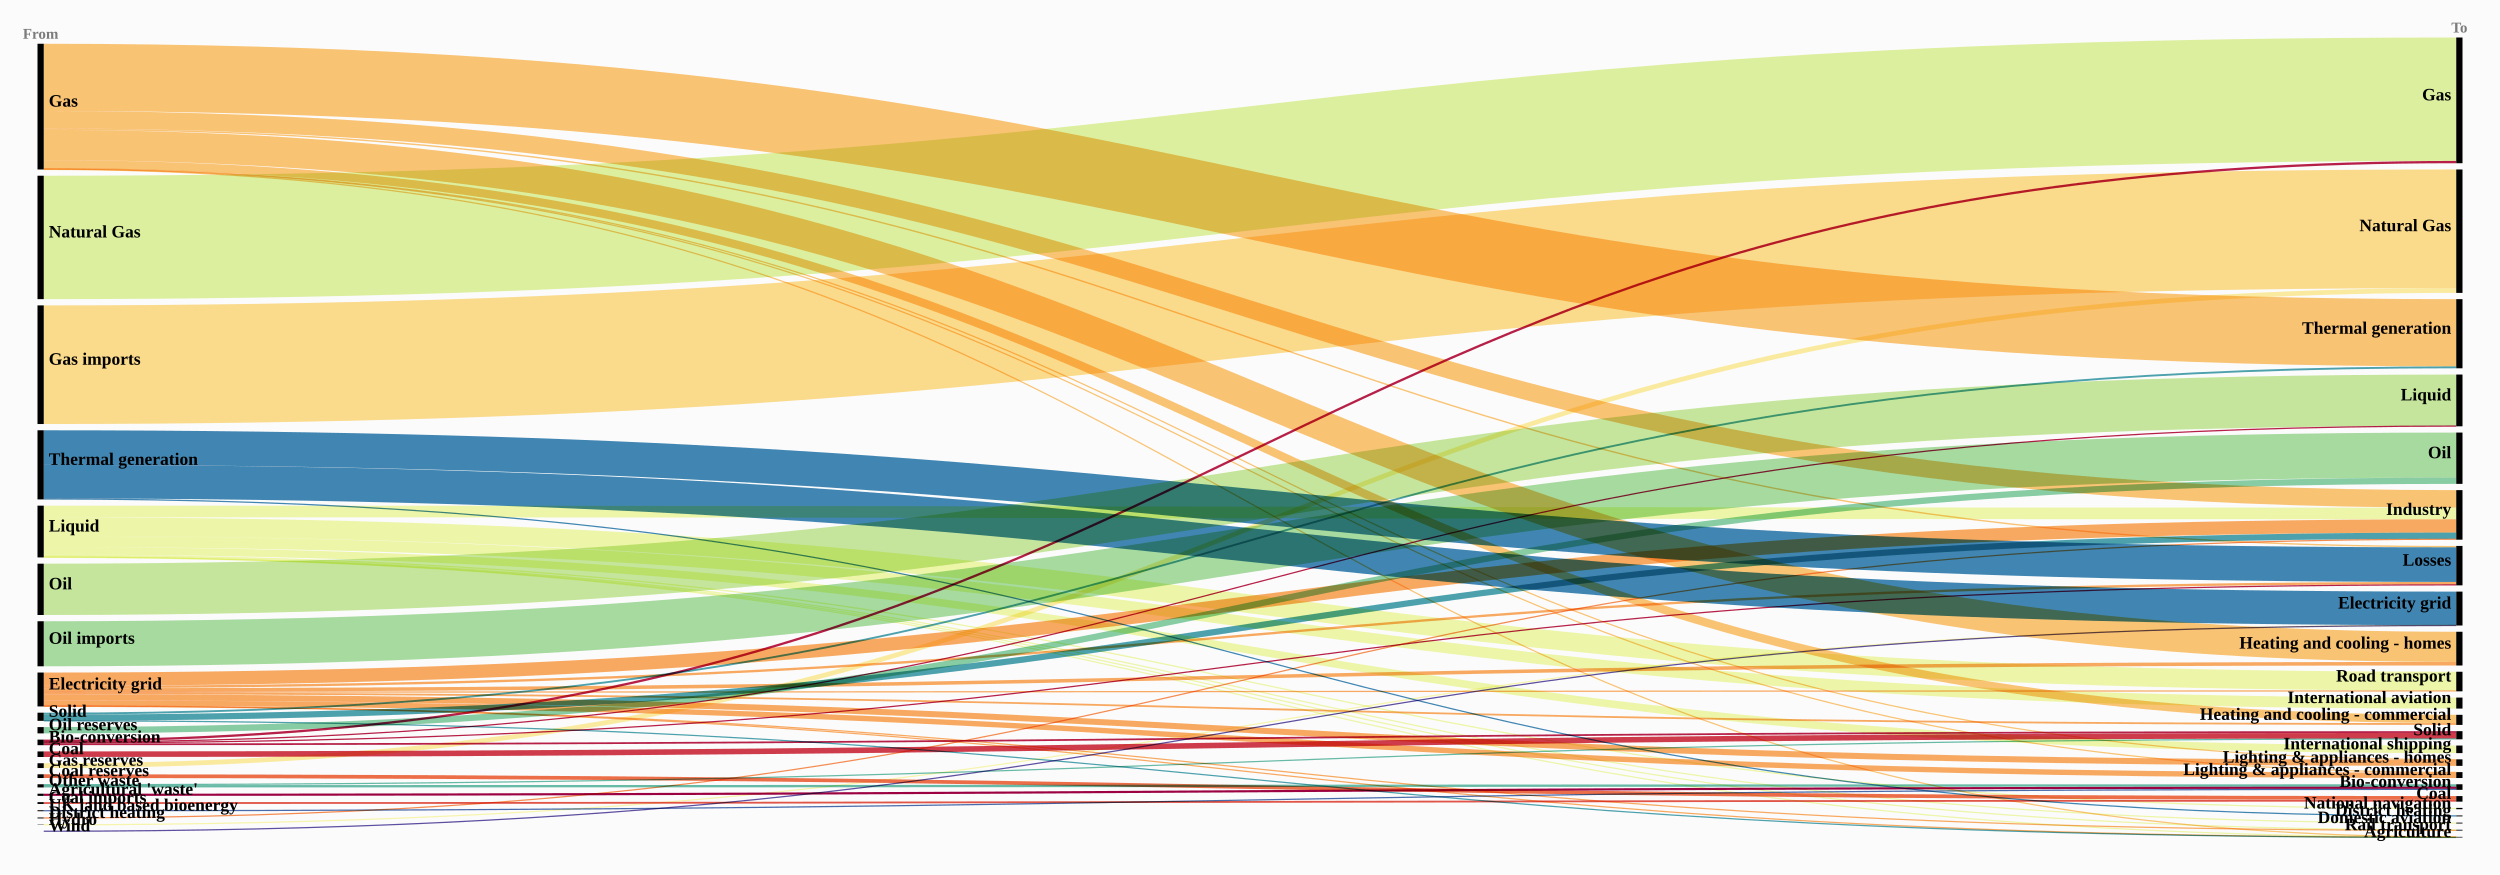
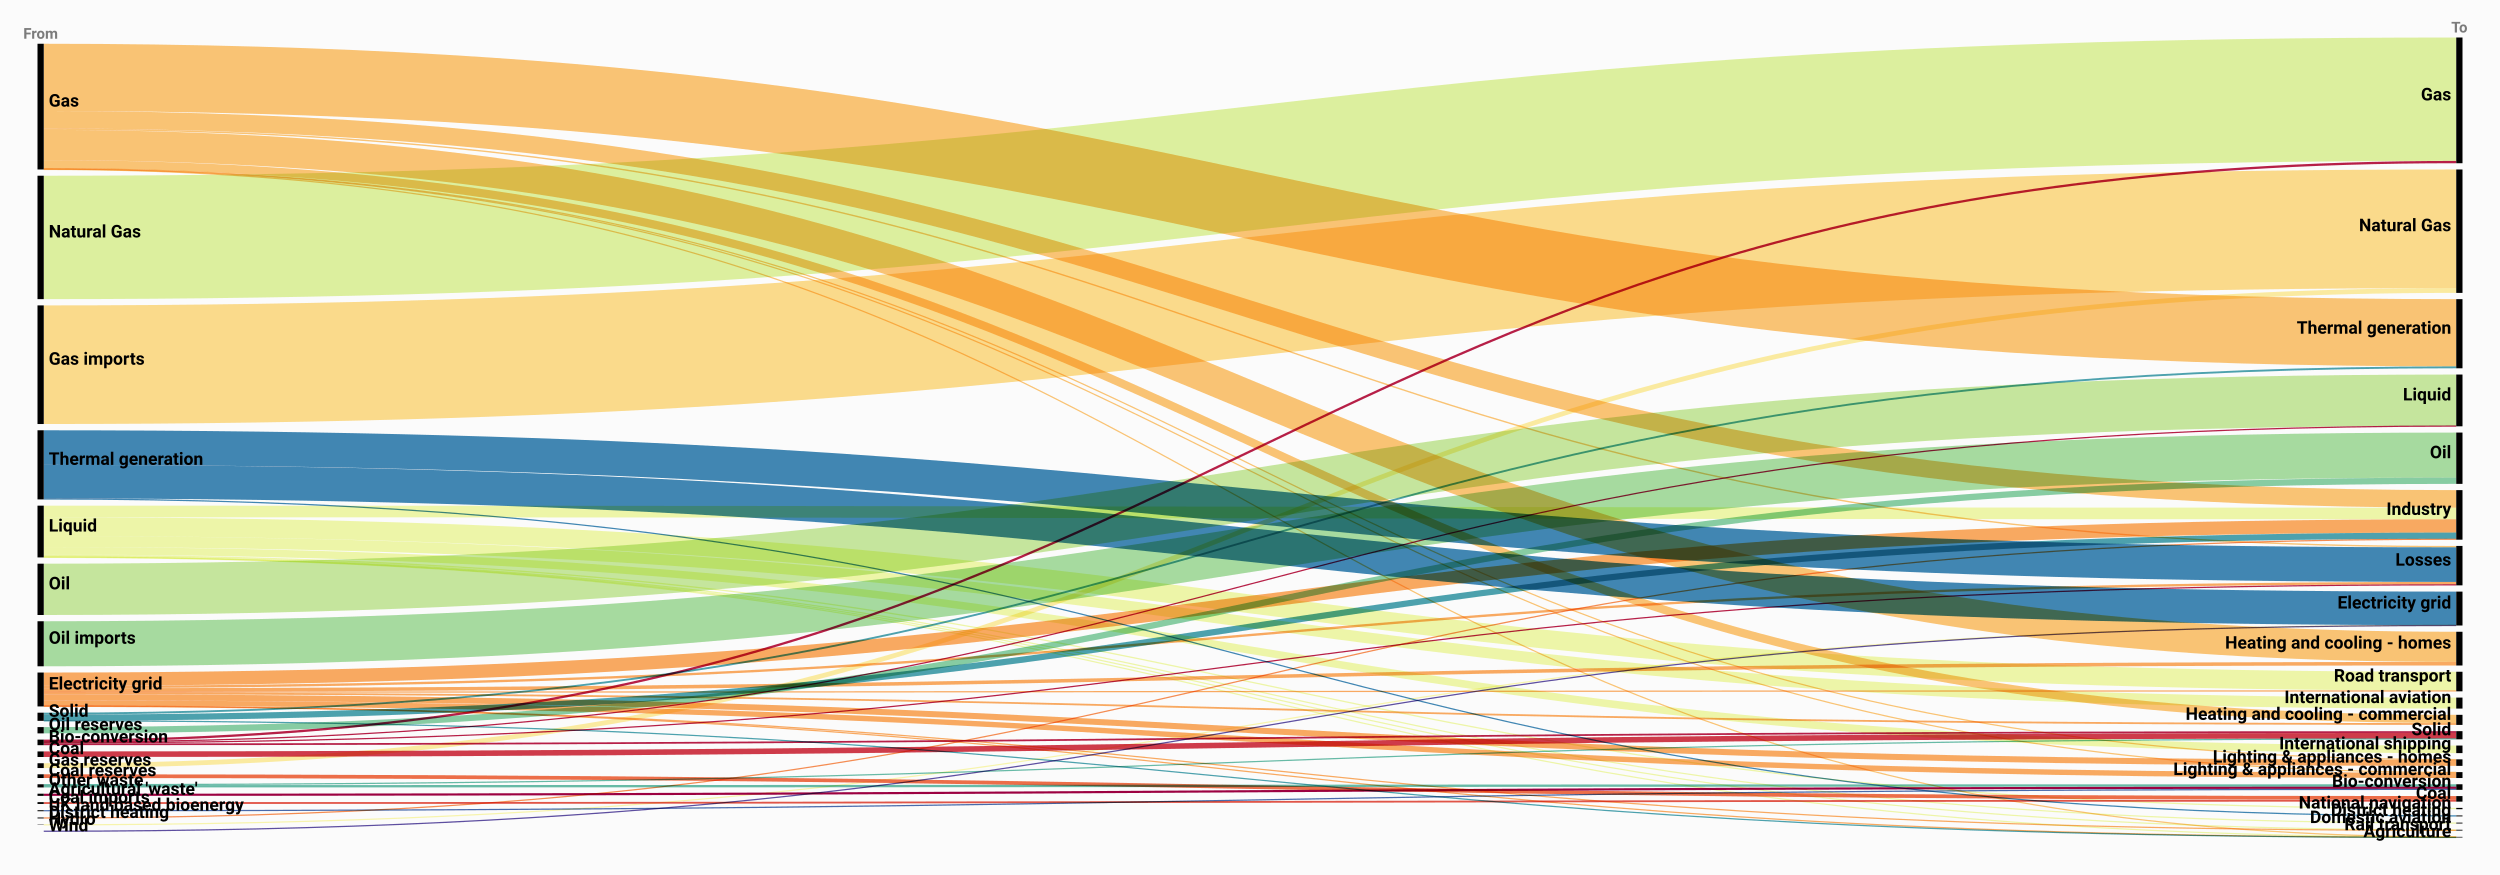
<svg xmlns="http://www.w3.org/2000/svg" width="2000" height="700" viewBox="0 0 2000 700">
  <rect width="2000" height="700" x="0" y="0" fill="#fbfbfb" id="backgorund" />
  <g transform="translate(30,30)" id="visualization">
    <g>
-       <rect x="1935" y="0" height="100.584" width="5" fill="black" />
-       <rect x="0" y="5" height="100.582" width="5" fill="black" />
-       <rect x="0" y="110.582" height="98.737" width="5" fill="black" />
-       <rect x="1935" y="105.584" height="98.737" width="5" fill="black" />
-       <rect x="0" y="214.319" height="94.901" width="5" fill="black" />
-       <rect x="0" y="314.22" height="55.309" width="5" fill="black" />
-       <rect x="1935" y="209.321" height="55.309" width="5" fill="black" />
-       <rect x="1935" y="269.629" height="41.417" width="5" fill="black" />
-       <rect x="0" y="374.529" height="41.415" width="5" fill="black" />
-       <rect x="0" y="420.944" height="41.056" width="5" fill="black" />
-       <rect x="1935" y="316.046" height="41.055" width="5" fill="black" />
-       <rect x="1935" y="362.101" height="39.646" width="5" fill="black" />
-       <rect x="0" y="467" height="36.031" width="5" fill="black" />
-       <rect x="1935" y="406.747" height="31.535" width="5" fill="black" />
-       <rect x="1935" y="443.282" height="27.124" width="5" fill="black" />
-       <rect x="0" y="508.031" height="27.123" width="5" fill="black" />
-       <rect x="1935" y="475.406" height="26.991" width="5" fill="black" />
-       <rect x="1935" y="507.397" height="15.667" width="5" fill="black" />
-       <rect x="1935" y="528.065" height="8.797" width="5" fill="black" />
-       <rect x="1935" y="541.862" height="8.065" width="5" fill="black" />
-       <rect x="1935" y="554.927" height="6.52" width="5" fill="black" />
-       <rect x="0" y="540.153" height="6.52" width="5" fill="black" />
-       <rect x="1935" y="566.447" height="6.041" width="5" fill="black" />
-       <rect x="1935" y="577.489" height="5.198" width="5" fill="black" />
-       <rect x="0" y="551.673" height="5.024" width="5" fill="black" />
-       <rect x="1935" y="587.687" height="4.729" width="5" fill="black" />
-       <rect x="0" y="561.697" height="4.451" width="5" fill="black" />
-       <rect x="1935" y="597.416" height="4.451" width="5" fill="black" />
-       <rect x="0" y="571.149" height="4.448" width="5" fill="black" />
-       <rect x="1935" y="606.868" height="4.447" width="5" fill="black" />
-       <rect x="0" y="580.596" height="3.836" width="5" fill="black" />
-       <rect x="0" y="589.432" height="2.984" width="5" fill="black" />
-       <rect x="0" y="597.416" height="2.546" width="5" fill="black" />
-       <rect x="0" y="604.962" height="1.746" width="5" fill="black" />
-       <rect x="0" y="611.708" height="1.463" width="5" fill="black" />
-       <rect x="1935" y="616.315" height="1.049" width="5" fill="black" />
-       <rect x="0" y="618.171" height="0.824" width="5" fill="black" />
-       <rect x="1935" y="622.364" height="0.753" width="5" fill="black" />
-       <rect x="0" y="623.995" height="0.753" width="5" fill="black" />
-       <rect x="1935" y="628.117" height="0.689" width="5" fill="black" />
-       <rect x="1935" y="633.806" height="0.673" width="5" fill="black" />
-       <rect x="1935" y="639.479" height="0.521" width="5" fill="black" />
-       <rect x="0" y="629.748" height="0.248" width="5" fill="black" />
-       <rect x="0" y="634.996" height="0.004" width="5" fill="black" />
+       <rect x="1935" y="0" height="100.584" width="5" fill="black">
+         </rect>
+       <rect x="0" y="5" height="100.582" width="5" fill="black">
+         </rect>
+       <rect x="0" y="110.582" height="98.737" width="5" fill="black">
+         </rect>
+       <rect x="1935" y="105.584" height="98.737" width="5" fill="black">
+         </rect>
+       <rect x="0" y="214.319" height="94.901" width="5" fill="black">
+         </rect>
+       <rect x="0" y="314.22" height="55.309" width="5" fill="black">
+         </rect>
+       <rect x="1935" y="209.321" height="55.309" width="5" fill="black">
+         </rect>
+       <rect x="1935" y="269.629" height="41.417" width="5" fill="black">
+         </rect>
+       <rect x="0" y="374.529" height="41.415" width="5" fill="black">
+         </rect>
+       <rect x="0" y="420.944" height="41.056" width="5" fill="black">
+         </rect>
+       <rect x="1935" y="316.046" height="41.055" width="5" fill="black">
+         </rect>
+       <rect x="1935" y="362.101" height="39.646" width="5" fill="black">
+         </rect>
+       <rect x="0" y="467" height="36.031" width="5" fill="black">
+         </rect>
+       <rect x="1935" y="406.747" height="31.535" width="5" fill="black">
+         </rect>
+       <rect x="1935" y="443.282" height="27.124" width="5" fill="black">
+         </rect>
+       <rect x="0" y="508.031" height="27.123" width="5" fill="black">
+         </rect>
+       <rect x="1935" y="475.406" height="26.991" width="5" fill="black">
+         </rect>
+       <rect x="1935" y="507.397" height="15.667" width="5" fill="black">
+         </rect>
+       <rect x="1935" y="528.065" height="8.797" width="5" fill="black">
+         </rect>
+       <rect x="1935" y="541.862" height="8.065" width="5" fill="black">
+         </rect>
+       <rect x="1935" y="554.927" height="6.52" width="5" fill="black">
+         </rect>
+       <rect x="0" y="540.153" height="6.52" width="5" fill="black">
+         </rect>
+       <rect x="1935" y="566.447" height="6.041" width="5" fill="black">
+         </rect>
+       <rect x="1935" y="577.489" height="5.198" width="5" fill="black">
+         </rect>
+       <rect x="0" y="551.673" height="5.024" width="5" fill="black">
+         </rect>
+       <rect x="1935" y="587.687" height="4.729" width="5" fill="black">
+         </rect>
+       <rect x="0" y="561.697" height="4.451" width="5" fill="black">
+         </rect>
+       <rect x="1935" y="597.416" height="4.451" width="5" fill="black">
+         </rect>
+       <rect x="0" y="571.149" height="4.448" width="5" fill="black">
+         </rect>
+       <rect x="1935" y="606.868" height="4.447" width="5" fill="black">
+         </rect>
+       <rect x="0" y="580.596" height="3.836" width="5" fill="black">
+         </rect>
+       <rect x="0" y="589.432" height="2.984" width="5" fill="black">
+         </rect>
+       <rect x="0" y="597.416" height="2.546" width="5" fill="black">
+         </rect>
+       <rect x="0" y="604.962" height="1.746" width="5" fill="black">
+         </rect>
+       <rect x="0" y="611.708" height="1.463" width="5" fill="black">
+         </rect>
+       <rect x="1935" y="616.315" height="1.049" width="5" fill="black">
+         </rect>
+       <rect x="0" y="618.171" height="0.824" width="5" fill="black">
+         </rect>
+       <rect x="1935" y="622.364" height="0.753" width="5" fill="black">
+         </rect>
+       <rect x="0" y="623.995" height="0.753" width="5" fill="black">
+         </rect>
+       <rect x="1935" y="628.117" height="0.689" width="5" fill="black">
+         </rect>
+       <rect x="1935" y="633.806" height="0.673" width="5" fill="black">
+         </rect>
+       <rect x="1935" y="639.479" height="0.521" width="5" fill="black">
+         </rect>
+       <rect x="0" y="629.748" height="0.248" width="5" fill="black">
+         </rect>
+       <rect x="0" y="634.996" height="0.004" width="5" fill="black">
+         </rect>
    </g>
    <g fill="none" stroke-opacity="1">
      <g style="mix-blend-mode: multiply;">
        <path d="M5,590.924C970,590.924,970,608.359,1935,608.359" stroke="rgb(240, 112, 74)" stroke-width="2.984" />
      </g>
      <g style="mix-blend-mode: multiply;">
        <path d="M5,612.44C970,612.44,970,610.583,1935,610.583" stroke="rgb(228, 86, 73)" stroke-width="1.463" />
      </g>
      <g style="mix-blend-mode: multiply;">
        <path d="M5,554.185C970,554.185,970,354.589,1935,354.589" stroke="rgb(137, 207, 165)" stroke-width="5.024" />
      </g>
      <g style="mix-blend-mode: multiply;">
        <path d="M5,485.015C970,485.015,970,334.061,1935,334.061" stroke="rgb(169, 221, 162)" stroke-width="36.031" />
      </g>
      <g style="mix-blend-mode: multiply;">
        <path d="M5,582.514C970,582.514,970,202.403,1935,202.403" stroke="rgb(254, 238, 163)" stroke-width="3.836" />
      </g>
      <g style="mix-blend-mode: multiply;">
        <path d="M5,261.77C970,261.77,970,153.034,1935,153.034" stroke="rgb(254, 221, 141)" stroke-width="94.901" />
      </g>
      <g style="mix-blend-mode: multiply;">
        <path d="M5,618.583C970,618.583,970,601.456,1935,601.456" stroke="rgb(74, 108, 174)" stroke-width="1" />
      </g>
      <g style="mix-blend-mode: multiply;">
        <path d="M5,605.835C970,605.835,970,600.171,1935,600.171" stroke="rgb(158, 1, 66)" stroke-width="1.746" />
      </g>
      <g style="mix-blend-mode: multiply;">
        <path d="M5,599.021C970,599.021,970,598.357,1935,598.357" stroke="rgb(105, 189, 169)" stroke-width="1.882" />
      </g>
      <g style="mix-blend-mode: multiply;">
        <path d="M5,597.748C970,597.748,970,561.115,1935,561.115" stroke="rgb(105, 189, 169)" stroke-width="1" />
      </g>
      <g style="mix-blend-mode: multiply;">
        <path d="M5,573.373C970,573.373,970,558.559,1935,558.559" stroke="rgb(209, 60, 75)" stroke-width="4.448" />
      </g>
      <g style="mix-blend-mode: multiply;">
        <path d="M5,441.472C970,441.472,970,290.157,1935,290.157" stroke="rgb(200, 233, 159)" stroke-width="41.056" />
      </g>
      <g style="mix-blend-mode: multiply;">
        <path d="M5,159.951C970,159.951,970,49.368,1935,49.368" stroke="rgb(224, 243, 161)" stroke-width="98.737" />
      </g>
      <g style="mix-blend-mode: multiply;">
        <path d="M5,565.445C970,565.445,970,555.631,1935,555.631" stroke="rgb(185, 31, 72)" stroke-width="1.408" />
      </g>
      <g style="mix-blend-mode: multiply;">
        <path d="M5,563.725C970,563.725,970,310.865,1935,310.865" stroke="rgb(185, 31, 72)" stroke-width="1" />
      </g>
      <g style="mix-blend-mode: multiply;">
        <path d="M5,562.621C970,562.621,970,99.66,1935,99.66" stroke="rgb(185, 31, 72)" stroke-width="1.847" />
      </g>
      <g style="mix-blend-mode: multiply;">
        <path d="M5,564.323C970,564.323,970,437.865,1935,437.865" stroke="rgb(185, 31, 72)" stroke-width="1" />
      </g>
      <g style="mix-blend-mode: multiply;">
        <path d="M5,540.919C970,540.919,970,263.864,1935,263.864" stroke="rgb(78, 164, 176)" stroke-width="1.531" />
      </g>
      <g style="mix-blend-mode: multiply;">
        <path d="M5,31.889C970,31.889,970,236.209,1935,236.209" stroke="rgb(253, 198, 118)" stroke-width="53.778" />
      </g>
      <g style="mix-blend-mode: multiply;">
        <path d="M5,369.152C970,369.152,970,622.74,1935,622.74" stroke="rgb(66, 136, 181)" stroke-width="1" />
      </g>
      <g style="mix-blend-mode: multiply;">
        <path d="M5,355.34C970,355.34,970,456.718,1935,456.718" stroke="rgb(66, 136, 181)" stroke-width="26.872" />
      </g>
      <g style="mix-blend-mode: multiply;">
        <path d="M5,328.062C970,328.062,970,421.714,1935,421.714" stroke="rgb(66, 136, 181)" stroke-width="27.684" />
      </g>
      <g style="mix-blend-mode: multiply;">
        <path d="M5,634.998C970,634.998,970,470.404,1935,470.404" stroke="rgb(94, 79, 162)" stroke-width="1" />
      </g>
      <g style="mix-blend-mode: multiply;">
        <path d="M5,629.872C970,629.872,970,470.278,1935,470.278" stroke="rgb(251, 248, 176)" stroke-width="1" />
      </g>
      <g style="mix-blend-mode: multiply;">
        <path d="M5,519.604C970,519.604,970,436.502,1935,436.502" stroke="rgb(252, 172, 99)" stroke-width="1.892" />
      </g>
      <g style="mix-blend-mode: multiply;">
        <path d="M5,624.372C970,624.372,970,401.371,1935,401.371" stroke="rgb(248, 142, 83)" stroke-width="1" />
      </g>
      <g style="mix-blend-mode: multiply;">
        <path d="M5,521.965C970,521.965,970,500.983,1935,500.983" stroke="rgb(252, 172, 99)" stroke-width="2.829" />
      </g>
      <g style="mix-blend-mode: multiply;">
        <path d="M5,86.006C970,86.006,970,487.487,1935,487.487" stroke="rgb(253, 198, 118)" stroke-width="24.162" />
      </g>
      <g style="mix-blend-mode: multiply;">
        <path d="M5,524.758C970,524.758,970,549.195,1935,549.195" stroke="rgb(252, 172, 99)" stroke-width="1.465" />
      </g>
      <g style="mix-blend-mode: multiply;">
        <path d="M5,101.387C970,101.387,970,545.162,1935,545.162" stroke="rgb(253, 198, 118)" stroke-width="6.6" />
      </g>
      <g style="mix-blend-mode: multiply;">
        <path d="M5,527.902C970,527.902,970,580.275,1935,580.275" stroke="rgb(252, 172, 99)" stroke-width="4.824" />
      </g>
      <g style="mix-blend-mode: multiply;">
        <path d="M5,104.874C970,104.874,970,577.676,1935,577.676" stroke="rgb(253, 198, 118)" stroke-width="1" />
      </g>
      <g style="mix-blend-mode: multiply;">
        <path d="M5,532.468C970,532.468,970,590.263,1935,590.263" stroke="rgb(252, 172, 99)" stroke-width="4.307" />
      </g>
      <g style="mix-blend-mode: multiply;">
        <path d="M5,105.272C970,105.272,970,587.898,1935,587.898" stroke="rgb(253, 198, 118)" stroke-width="1" />
      </g>
      <g style="mix-blend-mode: multiply;">
        <path d="M5,513.345C970,513.345,970,390.733,1935,390.733" stroke="rgb(252, 172, 99)" stroke-width="10.628" />
      </g>
      <g style="mix-blend-mode: multiply;">
        <path d="M5,544.158C970,544.158,970,398.521,1935,398.521" stroke="rgb(78, 164, 176)" stroke-width="4.947" />
      </g>
      <g style="mix-blend-mode: multiply;">
        <path d="M5,379.176C970,379.176,970,380.771,1935,380.771" stroke="rgb(241, 249, 171)" stroke-width="9.295" />
      </g>
      <g style="mix-blend-mode: multiply;">
        <path d="M5,65.789C970,65.789,970,369.112,1935,369.112" stroke="rgb(253, 198, 118)" stroke-width="14.022" />
      </g>
      <g style="mix-blend-mode: multiply;">
        <path d="M5,535.049C970,535.049,970,639.854,1935,639.854" stroke="rgb(252, 172, 99)" stroke-width="1" />
      </g>
      <g style="mix-blend-mode: multiply;">
        <path d="M5,546.652C970,546.652,970,639.979,1935,639.979" stroke="rgb(78, 164, 176)" stroke-width="1" />
      </g>
      <g style="mix-blend-mode: multiply;">
        <path d="M5,415.858C970,415.858,970,639.664,1935,639.664" stroke="rgb(241, 249, 171)" stroke-width="1" />
      </g>
      <g style="mix-blend-mode: multiply;">
        <path d="M5,105.533C970,105.533,970,639.528,1935,639.528" stroke="rgb(253, 198, 118)" stroke-width="1" />
      </g>
      <g style="mix-blend-mode: multiply;">
        <path d="M5,523.702C970,523.702,970,522.742,1935,522.742" stroke="rgb(252, 172, 99)" stroke-width="1" />
      </g>
      <g style="mix-blend-mode: multiply;">
        <path d="M5,391.335C970,391.335,970,514.908,1935,514.908" stroke="rgb(241, 249, 171)" stroke-width="15.022" />
      </g>
      <g style="mix-blend-mode: multiply;">
        <path d="M5,534.783C970,534.783,970,634.317,1935,634.317" stroke="rgb(252, 172, 99)" stroke-width="1" />
      </g>
      <g style="mix-blend-mode: multiply;">
        <path d="M5,415.597C970,415.597,970,633.981,1935,633.981" stroke="rgb(241, 249, 171)" stroke-width="1" />
      </g>
      <g style="mix-blend-mode: multiply;">
        <path d="M5,415.078C970,415.078,970,628.461,1935,628.461" stroke="rgb(241, 249, 171)" stroke-width="1" />
      </g>
      <g style="mix-blend-mode: multiply;">
        <path d="M5,414.209C970,414.209,970,616.839,1935,616.839" stroke="rgb(241, 249, 171)" stroke-width="1.049" />
      </g>
      <g style="mix-blend-mode: multiply;">
        <path d="M5,403.245C970,403.245,970,532.463,1935,532.463" stroke="rgb(241, 249, 171)" stroke-width="8.797" />
      </g>
      <g style="mix-blend-mode: multiply;">
        <path d="M5,410.664C970,410.664,970,569.468,1935,569.468" stroke="rgb(241, 249, 171)" stroke-width="6.041" />
      </g>
      <g style="mix-blend-mode: multiply;">
        <path d="M5,73.362C970,73.362,970,407.309,1935,407.309" stroke="rgb(253, 198, 118)" stroke-width="1.125" />
      </g>
    </g>
    <g>
      <text x="1931" y="50.292" text-anchor="end">
-         <tspan alignment-baseline="middle" x="1931" style="font-family: Times New Roman, serif; font-size: 14px; fill: black; font-weight: bold;">Gas</tspan>
+         <tspan alignment-baseline="middle" x="1931" style="font-family: Roboto, sans-serif; font-size: 14px; fill: black; font-weight: bold;">Gas</tspan>
      </text>
      <text x="9" y="55.291" text-anchor="start">
-         <tspan alignment-baseline="middle" x="9" style="font-family: Times New Roman, serif; font-size: 14px; fill: black; font-weight: bold;">Gas</tspan>
+         <tspan alignment-baseline="middle" x="9" style="font-family: Roboto, sans-serif; font-size: 14px; fill: black; font-weight: bold;">Gas</tspan>
      </text>
      <text x="9" y="159.951" text-anchor="start">
-         <tspan alignment-baseline="middle" x="9" style="font-family: Times New Roman, serif; font-size: 14px; fill: black; font-weight: bold;">Natural Gas</tspan>
+         <tspan alignment-baseline="middle" x="9" style="font-family: Roboto, sans-serif; font-size: 14px; fill: black; font-weight: bold;">Natural Gas</tspan>
      </text>
      <text x="1931" y="154.952" text-anchor="end">
-         <tspan alignment-baseline="middle" x="1931" style="font-family: Times New Roman, serif; font-size: 14px; fill: black; font-weight: bold;">Natural Gas</tspan>
+         <tspan alignment-baseline="middle" x="1931" style="font-family: Roboto, sans-serif; font-size: 14px; fill: black; font-weight: bold;">Natural Gas</tspan>
      </text>
      <text x="9" y="261.77" text-anchor="start">
-         <tspan alignment-baseline="middle" x="9" style="font-family: Times New Roman, serif; font-size: 14px; fill: black; font-weight: bold;">Gas imports</tspan>
+         <tspan alignment-baseline="middle" x="9" style="font-family: Roboto, sans-serif; font-size: 14px; fill: black; font-weight: bold;">Gas imports</tspan>
      </text>
      <text x="9" y="341.874" text-anchor="start">
-         <tspan alignment-baseline="middle" x="9" style="font-family: Times New Roman, serif; font-size: 14px; fill: black; font-weight: bold;">Thermal generation</tspan>
+         <tspan alignment-baseline="middle" x="9" style="font-family: Roboto, sans-serif; font-size: 14px; fill: black; font-weight: bold;">Thermal generation</tspan>
      </text>
      <text x="1931" y="236.975" text-anchor="end">
-         <tspan alignment-baseline="middle" x="1931" style="font-family: Times New Roman, serif; font-size: 14px; fill: black; font-weight: bold;">Thermal generation</tspan>
+         <tspan alignment-baseline="middle" x="1931" style="font-family: Roboto, sans-serif; font-size: 14px; fill: black; font-weight: bold;">Thermal generation</tspan>
      </text>
      <text x="1931" y="290.338" text-anchor="end">
-         <tspan alignment-baseline="middle" x="1931" style="font-family: Times New Roman, serif; font-size: 14px; fill: black; font-weight: bold;">Liquid</tspan>
+         <tspan alignment-baseline="middle" x="1931" style="font-family: Roboto, sans-serif; font-size: 14px; fill: black; font-weight: bold;">Liquid</tspan>
      </text>
      <text x="9" y="395.236" text-anchor="start">
-         <tspan alignment-baseline="middle" x="9" style="font-family: Times New Roman, serif; font-size: 14px; fill: black; font-weight: bold;">Liquid</tspan>
+         <tspan alignment-baseline="middle" x="9" style="font-family: Roboto, sans-serif; font-size: 14px; fill: black; font-weight: bold;">Liquid</tspan>
      </text>
      <text x="9" y="441.472" text-anchor="start">
-         <tspan alignment-baseline="middle" x="9" style="font-family: Times New Roman, serif; font-size: 14px; fill: black; font-weight: bold;">Oil</tspan>
+         <tspan alignment-baseline="middle" x="9" style="font-family: Roboto, sans-serif; font-size: 14px; fill: black; font-weight: bold;">Oil</tspan>
      </text>
      <text x="1931" y="336.574" text-anchor="end">
-         <tspan alignment-baseline="middle" x="1931" style="font-family: Times New Roman, serif; font-size: 14px; fill: black; font-weight: bold;">Oil</tspan>
+         <tspan alignment-baseline="middle" x="1931" style="font-family: Roboto, sans-serif; font-size: 14px; fill: black; font-weight: bold;">Oil</tspan>
      </text>
      <text x="1931" y="381.924" text-anchor="end">
-         <tspan alignment-baseline="middle" x="1931" style="font-family: Times New Roman, serif; font-size: 14px; fill: black; font-weight: bold;">Industry</tspan>
+         <tspan alignment-baseline="middle" x="1931" style="font-family: Roboto, sans-serif; font-size: 14px; fill: black; font-weight: bold;">Industry</tspan>
      </text>
      <text x="9" y="485.015" text-anchor="start">
-         <tspan alignment-baseline="middle" x="9" style="font-family: Times New Roman, serif; font-size: 14px; fill: black; font-weight: bold;">Oil imports</tspan>
+         <tspan alignment-baseline="middle" x="9" style="font-family: Roboto, sans-serif; font-size: 14px; fill: black; font-weight: bold;">Oil imports</tspan>
      </text>
      <text x="1931" y="422.515" text-anchor="end">
-         <tspan alignment-baseline="middle" x="1931" style="font-family: Times New Roman, serif; font-size: 14px; fill: black; font-weight: bold;">Losses</tspan>
+         <tspan alignment-baseline="middle" x="1931" style="font-family: Roboto, sans-serif; font-size: 14px; fill: black; font-weight: bold;">Losses</tspan>
      </text>
      <text x="1931" y="456.844" text-anchor="end">
-         <tspan alignment-baseline="middle" x="1931" style="font-family: Times New Roman, serif; font-size: 14px; fill: black; font-weight: bold;">Electricity grid</tspan>
+         <tspan alignment-baseline="middle" x="1931" style="font-family: Roboto, sans-serif; font-size: 14px; fill: black; font-weight: bold;">Electricity grid</tspan>
      </text>
      <text x="9" y="521.592" text-anchor="start">
-         <tspan alignment-baseline="middle" x="9" style="font-family: Times New Roman, serif; font-size: 14px; fill: black; font-weight: bold;">Electricity grid</tspan>
+         <tspan alignment-baseline="middle" x="9" style="font-family: Roboto, sans-serif; font-size: 14px; fill: black; font-weight: bold;">Electricity grid</tspan>
      </text>
      <text x="1931" y="488.902" text-anchor="end">
-         <tspan alignment-baseline="middle" x="1931" style="font-family: Times New Roman, serif; font-size: 14px; fill: black; font-weight: bold;">Heating and cooling - homes</tspan>
+         <tspan alignment-baseline="middle" x="1931" style="font-family: Roboto, sans-serif; font-size: 14px; fill: black; font-weight: bold;">Heating and cooling - homes</tspan>
      </text>
      <text x="1931" y="515.231" text-anchor="end">
-         <tspan alignment-baseline="middle" x="1931" style="font-family: Times New Roman, serif; font-size: 14px; fill: black; font-weight: bold;">Road transport</tspan>
+         <tspan alignment-baseline="middle" x="1931" style="font-family: Roboto, sans-serif; font-size: 14px; fill: black; font-weight: bold;">Road transport</tspan>
      </text>
      <text x="1931" y="532.463" text-anchor="end">
-         <tspan alignment-baseline="middle" x="1931" style="font-family: Times New Roman, serif; font-size: 14px; fill: black; font-weight: bold;">International aviation</tspan>
+         <tspan alignment-baseline="middle" x="1931" style="font-family: Roboto, sans-serif; font-size: 14px; fill: black; font-weight: bold;">International aviation</tspan>
      </text>
      <text x="1931" y="545.895" text-anchor="end">
-         <tspan alignment-baseline="middle" x="1931" style="font-family: Times New Roman, serif; font-size: 14px; fill: black; font-weight: bold;">Heating and cooling - commercial</tspan>
+         <tspan alignment-baseline="middle" x="1931" style="font-family: Roboto, sans-serif; font-size: 14px; fill: black; font-weight: bold;">Heating and cooling - commercial</tspan>
      </text>
      <text x="1931" y="558.187" text-anchor="end">
-         <tspan alignment-baseline="middle" x="1931" style="font-family: Times New Roman, serif; font-size: 14px; fill: black; font-weight: bold;">Solid</tspan>
+         <tspan alignment-baseline="middle" x="1931" style="font-family: Roboto, sans-serif; font-size: 14px; fill: black; font-weight: bold;">Solid</tspan>
      </text>
      <text x="9" y="543.413" text-anchor="start">
-         <tspan alignment-baseline="middle" x="9" style="font-family: Times New Roman, serif; font-size: 14px; fill: black; font-weight: bold;">Solid</tspan>
+         <tspan alignment-baseline="middle" x="9" style="font-family: Roboto, sans-serif; font-size: 14px; fill: black; font-weight: bold;">Solid</tspan>
      </text>
      <text x="1931" y="569.468" text-anchor="end">
-         <tspan alignment-baseline="middle" x="1931" style="font-family: Times New Roman, serif; font-size: 14px; fill: black; font-weight: bold;">International shipping</tspan>
+         <tspan alignment-baseline="middle" x="1931" style="font-family: Roboto, sans-serif; font-size: 14px; fill: black; font-weight: bold;">International shipping</tspan>
      </text>
      <text x="1931" y="580.088" text-anchor="end">
-         <tspan alignment-baseline="middle" x="1931" style="font-family: Times New Roman, serif; font-size: 14px; fill: black; font-weight: bold;">Lighting &amp; appliances - homes</tspan>
+         <tspan alignment-baseline="middle" x="1931" style="font-family: Roboto, sans-serif; font-size: 14px; fill: black; font-weight: bold;">Lighting &amp; appliances - homes</tspan>
      </text>
      <text x="9" y="554.185" text-anchor="start">
-         <tspan alignment-baseline="middle" x="9" style="font-family: Times New Roman, serif; font-size: 14px; fill: black; font-weight: bold;">Oil reserves</tspan>
+         <tspan alignment-baseline="middle" x="9" style="font-family: Roboto, sans-serif; font-size: 14px; fill: black; font-weight: bold;">Oil reserves</tspan>
      </text>
      <text x="1931" y="590.051" text-anchor="end">
-         <tspan alignment-baseline="middle" x="1931" style="font-family: Times New Roman, serif; font-size: 14px; fill: black; font-weight: bold;">Lighting &amp; appliances - commercial</tspan>
+         <tspan alignment-baseline="middle" x="1931" style="font-family: Roboto, sans-serif; font-size: 14px; fill: black; font-weight: bold;">Lighting &amp; appliances - commercial</tspan>
      </text>
      <text x="9" y="563.923" text-anchor="start">
-         <tspan alignment-baseline="middle" x="9" style="font-family: Times New Roman, serif; font-size: 14px; fill: black; font-weight: bold;">Bio-conversion</tspan>
+         <tspan alignment-baseline="middle" x="9" style="font-family: Roboto, sans-serif; font-size: 14px; fill: black; font-weight: bold;">Bio-conversion</tspan>
      </text>
      <text x="1931" y="599.642" text-anchor="end">
-         <tspan alignment-baseline="middle" x="1931" style="font-family: Times New Roman, serif; font-size: 14px; fill: black; font-weight: bold;">Bio-conversion</tspan>
+         <tspan alignment-baseline="middle" x="1931" style="font-family: Roboto, sans-serif; font-size: 14px; fill: black; font-weight: bold;">Bio-conversion</tspan>
      </text>
      <text x="9" y="573.373" text-anchor="start">
-         <tspan alignment-baseline="middle" x="9" style="font-family: Times New Roman, serif; font-size: 14px; fill: black; font-weight: bold;">Coal</tspan>
+         <tspan alignment-baseline="middle" x="9" style="font-family: Roboto, sans-serif; font-size: 14px; fill: black; font-weight: bold;">Coal</tspan>
      </text>
      <text x="1931" y="609.091" text-anchor="end">
-         <tspan alignment-baseline="middle" x="1931" style="font-family: Times New Roman, serif; font-size: 14px; fill: black; font-weight: bold;">Coal</tspan>
+         <tspan alignment-baseline="middle" x="1931" style="font-family: Roboto, sans-serif; font-size: 14px; fill: black; font-weight: bold;">Coal</tspan>
      </text>
      <text x="9" y="582.514" text-anchor="start">
-         <tspan alignment-baseline="middle" x="9" style="font-family: Times New Roman, serif; font-size: 14px; fill: black; font-weight: bold;">Gas reserves</tspan>
+         <tspan alignment-baseline="middle" x="9" style="font-family: Roboto, sans-serif; font-size: 14px; fill: black; font-weight: bold;">Gas reserves</tspan>
      </text>
      <text x="9" y="590.924" text-anchor="start">
-         <tspan alignment-baseline="middle" x="9" style="font-family: Times New Roman, serif; font-size: 14px; fill: black; font-weight: bold;">Coal reserves</tspan>
+         <tspan alignment-baseline="middle" x="9" style="font-family: Roboto, sans-serif; font-size: 14px; fill: black; font-weight: bold;">Coal reserves</tspan>
      </text>
      <text x="9" y="598.689" text-anchor="start">
-         <tspan alignment-baseline="middle" x="9" style="font-family: Times New Roman, serif; font-size: 14px; fill: black; font-weight: bold;">Other waste</tspan>
+         <tspan alignment-baseline="middle" x="9" style="font-family: Roboto, sans-serif; font-size: 14px; fill: black; font-weight: bold;">Other waste</tspan>
      </text>
      <text x="9" y="605.835" text-anchor="start">
-         <tspan alignment-baseline="middle" x="9" style="font-family: Times New Roman, serif; font-size: 14px; fill: black; font-weight: bold;">Agricultural 'waste'</tspan>
+         <tspan alignment-baseline="middle" x="9" style="font-family: Roboto, sans-serif; font-size: 14px; fill: black; font-weight: bold;">Agricultural 'waste'</tspan>
      </text>
      <text x="9" y="612.44" text-anchor="start">
-         <tspan alignment-baseline="middle" x="9" style="font-family: Times New Roman, serif; font-size: 14px; fill: black; font-weight: bold;">Coal imports</tspan>
+         <tspan alignment-baseline="middle" x="9" style="font-family: Roboto, sans-serif; font-size: 14px; fill: black; font-weight: bold;">Coal imports</tspan>
      </text>
      <text x="1931" y="616.839" text-anchor="end">
-         <tspan alignment-baseline="middle" x="1931" style="font-family: Times New Roman, serif; font-size: 14px; fill: black; font-weight: bold;">National navigation</tspan>
+         <tspan alignment-baseline="middle" x="1931" style="font-family: Roboto, sans-serif; font-size: 14px; fill: black; font-weight: bold;">National navigation</tspan>
      </text>
      <text x="9" y="618.583" text-anchor="start">
-         <tspan alignment-baseline="middle" x="9" style="font-family: Times New Roman, serif; font-size: 14px; fill: black; font-weight: bold;">UK land based bioenergy</tspan>
+         <tspan alignment-baseline="middle" x="9" style="font-family: Roboto, sans-serif; font-size: 14px; fill: black; font-weight: bold;">UK land based bioenergy</tspan>
      </text>
      <text x="1931" y="622.74" text-anchor="end">
-         <tspan alignment-baseline="middle" x="1931" style="font-family: Times New Roman, serif; font-size: 14px; fill: black; font-weight: bold;">District heating</tspan>
+         <tspan alignment-baseline="middle" x="1931" style="font-family: Roboto, sans-serif; font-size: 14px; fill: black; font-weight: bold;">District heating</tspan>
      </text>
      <text x="9" y="624.372" text-anchor="start">
-         <tspan alignment-baseline="middle" x="9" style="font-family: Times New Roman, serif; font-size: 14px; fill: black; font-weight: bold;">District heating</tspan>
+         <tspan alignment-baseline="middle" x="9" style="font-family: Roboto, sans-serif; font-size: 14px; fill: black; font-weight: bold;">District heating</tspan>
      </text>
      <text x="1931" y="628.461" text-anchor="end">
-         <tspan alignment-baseline="middle" x="1931" style="font-family: Times New Roman, serif; font-size: 14px; fill: black; font-weight: bold;">Domestic aviation</tspan>
+         <tspan alignment-baseline="middle" x="1931" style="font-family: Roboto, sans-serif; font-size: 14px; fill: black; font-weight: bold;">Domestic aviation</tspan>
      </text>
      <text x="1931" y="634.143" text-anchor="end">
-         <tspan alignment-baseline="middle" x="1931" style="font-family: Times New Roman, serif; font-size: 14px; fill: black; font-weight: bold;">Rail transport</tspan>
+         <tspan alignment-baseline="middle" x="1931" style="font-family: Roboto, sans-serif; font-size: 14px; fill: black; font-weight: bold;">Rail transport</tspan>
      </text>
      <text x="1931" y="639.739" text-anchor="end">
-         <tspan alignment-baseline="middle" x="1931" style="font-family: Times New Roman, serif; font-size: 14px; fill: black; font-weight: bold;">Agriculture</tspan>
+         <tspan alignment-baseline="middle" x="1931" style="font-family: Roboto, sans-serif; font-size: 14px; fill: black; font-weight: bold;">Agriculture</tspan>
      </text>
      <text x="9" y="629.872" text-anchor="start">
-         <tspan alignment-baseline="middle" x="9" style="font-family: Times New Roman, serif; font-size: 14px; fill: black; font-weight: bold;">Hydro</tspan>
+         <tspan alignment-baseline="middle" x="9" style="font-family: Roboto, sans-serif; font-size: 14px; fill: black; font-weight: bold;">Hydro</tspan>
      </text>
      <text x="9" y="634.998" text-anchor="start">
-         <tspan alignment-baseline="middle" x="9" style="font-family: Times New Roman, serif; font-size: 14px; fill: black; font-weight: bold;">Wind</tspan>
+         <tspan alignment-baseline="middle" x="9" style="font-family: Roboto, sans-serif; font-size: 14px; fill: black; font-weight: bold;">Wind</tspan>
      </text>
    </g>
    <g>
-       <text x="1937.5" y="-4" text-anchor="middle" style="font-family: Times New Roman, serif; font-size: 12px; fill: rgb(123, 123, 123); font-weight: bold;">To</text>
-       <text x="2.5" y="1" text-anchor="middle" style="font-family: Times New Roman, serif; font-size: 12px; fill: rgb(123, 123, 123); font-weight: bold;">From</text>
+       <text x="1937.5" y="-4" text-anchor="middle" style="font-family: Roboto, sans-serif; font-size: 12px; fill: rgb(123, 123, 123); font-weight: bold;">To</text>
+       <text x="2.5" y="1" text-anchor="middle" style="font-family: Roboto, sans-serif; font-size: 12px; fill: rgb(123, 123, 123); font-weight: bold;">From</text>
    </g>
  </g>
</svg>
